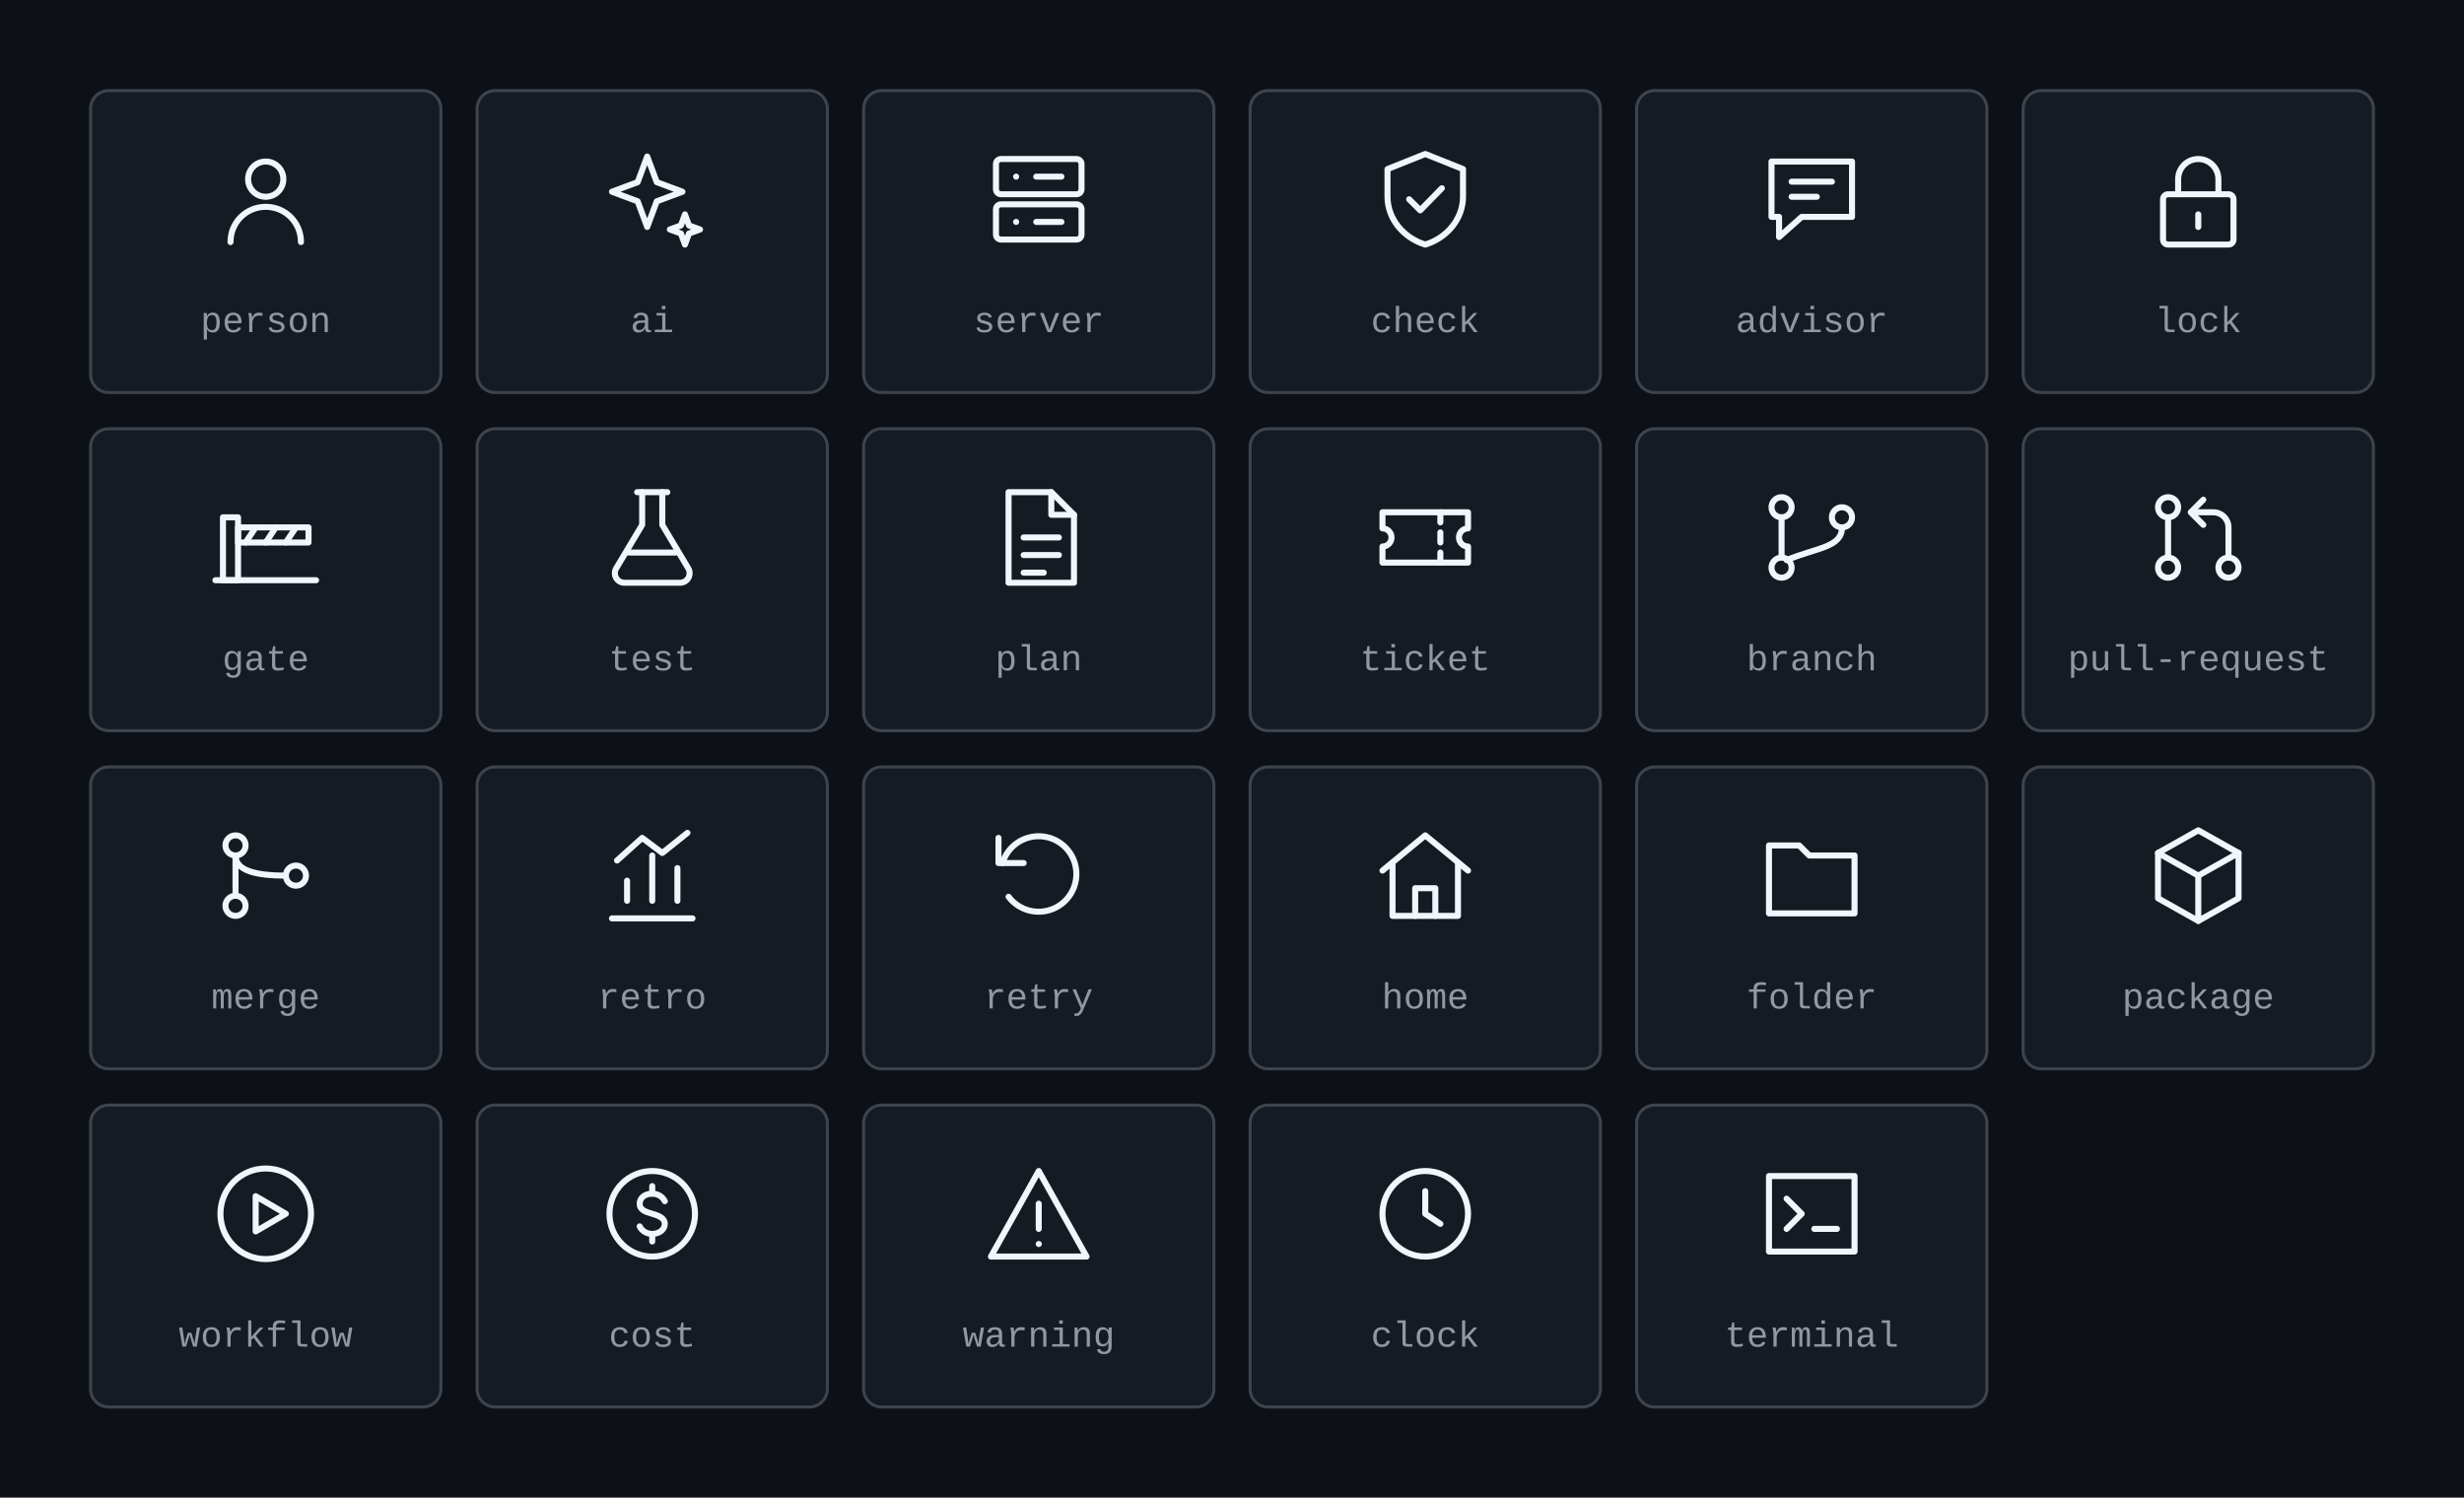
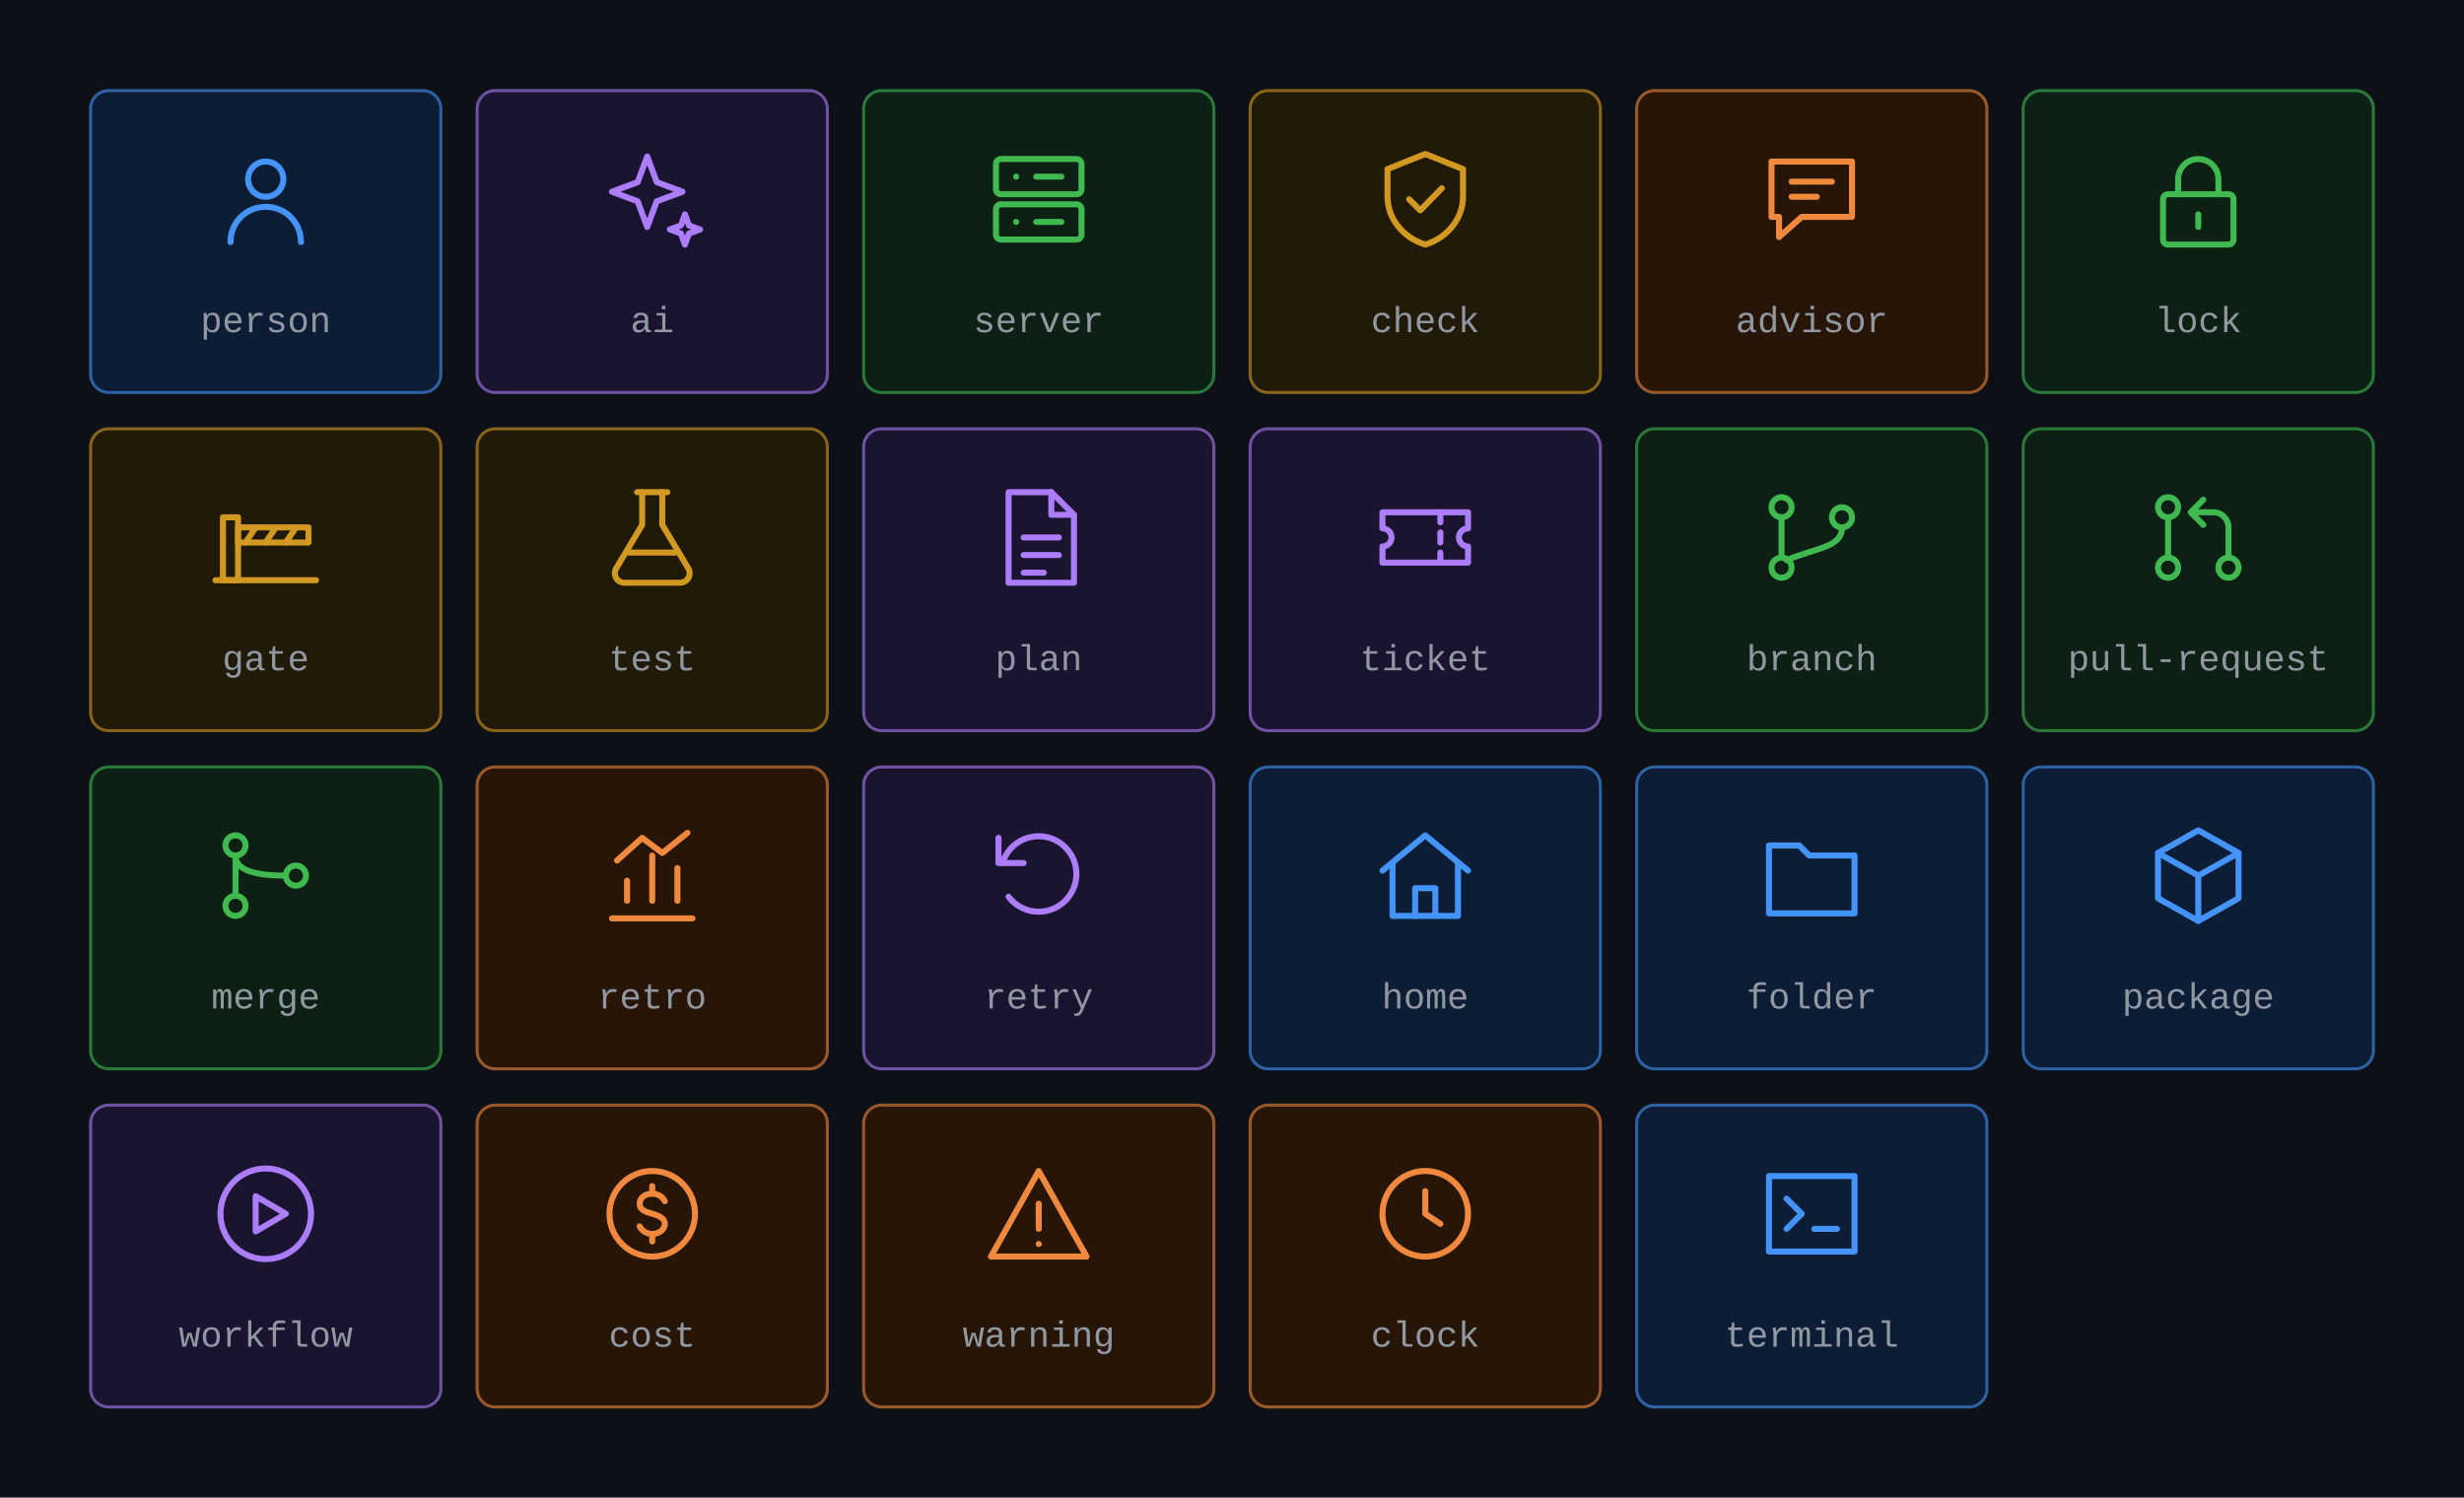
<svg xmlns="http://www.w3.org/2000/svg" viewBox="0 0 816 496" width="816" height="496" role="img" aria-labelledby="title desc" font-family="ui-monospace, SFMono-Regular, 'JetBrains Mono', 'Cascadia Mono', Menlo, Consolas, 'Liberation Mono', monospace">
  <rect width="816" height="496" fill="#0d1117" />
-   <rect x="30" y="30" width="116" height="100" rx="6" fill="#151b23" stroke="#3d444d" />
-   <g transform="translate(68.0,46.0) scale(1.6667)" fill="none" stroke="#f0f6fc" stroke-width="1.20" stroke-linecap="round" stroke-linejoin="round">
+   <rect x="30" y="30" width="116" height="100" rx="6" fill="#0d1d35" stroke="#4493f8" stroke-opacity="0.6" />
+   <g transform="translate(68.0,46.0) scale(1.6667)" fill="none" stroke="#4493f8" stroke-width="1.20" stroke-linecap="round" stroke-linejoin="round">
    <path d="M12 4.5a3.5 3.5 0 1 0 0 7a3.5 3.5 0 1 0 0-7z" />
    <path d="M5 20.5c0-3.9 3.1-7 7-7s7 3.1 7 7" />
  </g>
  <text x="88.0" y="110" text-anchor="middle" font-size="12" fill="#9198a1">person</text>
-   <rect x="158" y="30" width="116" height="100" rx="6" fill="#151b23" stroke="#3d444d" />
-   <g transform="translate(196.0,46.0) scale(1.6667)" fill="none" stroke="#f0f6fc" stroke-width="1.20" stroke-linecap="round" stroke-linejoin="round">
+   <rect x="158" y="30" width="116" height="100" rx="6" fill="#1b1430" stroke="#ab7df8" stroke-opacity="0.6" />
+   <g transform="translate(196.0,46.0) scale(1.6667)" fill="none" stroke="#ab7df8" stroke-width="1.20" stroke-linecap="round" stroke-linejoin="round">
    <path d="M11 3.5l1.9 5.1L18 10.5l-5.1 1.9L11 17.5l-1.9-5.1L4 10.5l5.1-1.9z" />
    <path d="M18.5 15l.8 2.2l2.2.8l-2.2.8l-.8 2.2l-.8-2.2l-2.2-.8l2.2-.8z" />
  </g>
  <text x="216.0" y="110" text-anchor="middle" font-size="12" fill="#9198a1">ai</text>
-   <rect x="286" y="30" width="116" height="100" rx="6" fill="#151b23" stroke="#3d444d" />
-   <g transform="translate(324.0,46.0) scale(1.6667)" fill="none" stroke="#f0f6fc" stroke-width="1.20" stroke-linecap="round" stroke-linejoin="round">
+   <rect x="286" y="30" width="116" height="100" rx="6" fill="#0c2114" stroke="#3fb950" stroke-opacity="0.6" />
+   <g transform="translate(324.0,46.0) scale(1.6667)" fill="none" stroke="#3fb950" stroke-width="1.20" stroke-linecap="round" stroke-linejoin="round">
    <path d="M4.5 4h15a1 1 0 0 1 1 1v5a1 1 0 0 1-1 1h-15a1 1 0 0 1-1-1V5a1 1 0 0 1 1-1z" />
    <path d="M4.5 13h15a1 1 0 0 1 1 1v5a1 1 0 0 1-1 1h-15a1 1 0 0 1-1-1v-5a1 1 0 0 1 1-1z" />
    <path d="M7.5 7.5h.01M7.5 16.5h.01M11.5 7.5h5M11.5 16.5h5" />
  </g>
  <text x="344.0" y="110" text-anchor="middle" font-size="12" fill="#9198a1">server</text>
-   <rect x="414" y="30" width="116" height="100" rx="6" fill="#151b23" stroke="#3d444d" />
-   <g transform="translate(452.0,46.0) scale(1.6667)" fill="none" stroke="#f0f6fc" stroke-width="1.20" stroke-linecap="round" stroke-linejoin="round">
+   <rect x="414" y="30" width="116" height="100" rx="6" fill="#221a08" stroke="#d29922" stroke-opacity="0.6" />
+   <g transform="translate(452.0,46.0) scale(1.6667)" fill="none" stroke="#d29922" stroke-width="1.20" stroke-linecap="round" stroke-linejoin="round">
    <path d="M12 3l7.5 3v5.5c0 4.4-3.2 8.2-7.5 9.5c-4.3-1.3-7.5-5.1-7.5-9.5V6z" />
    <path d="M8.8 12l2.2 2.2l4.3-4.4" />
  </g>
  <text x="472.0" y="110" text-anchor="middle" font-size="12" fill="#9198a1">check</text>
-   <rect x="542" y="30" width="116" height="100" rx="6" fill="#151b23" stroke="#3d444d" />
-   <g transform="translate(580.0,46.0) scale(1.6667)" fill="none" stroke="#f0f6fc" stroke-width="1.20" stroke-linecap="round" stroke-linejoin="round">
+   <rect x="542" y="30" width="116" height="100" rx="6" fill="#271608" stroke="#f0883e" stroke-opacity="0.6" />
+   <g transform="translate(580.0,46.0) scale(1.6667)" fill="none" stroke="#f0883e" stroke-width="1.20" stroke-linecap="round" stroke-linejoin="round">
    <path d="M4 4.5h16v11H10l-4.5 4v-4H4z" />
    <path d="M8 8.5h8M8 11.5h5" />
  </g>
  <text x="600.0" y="110" text-anchor="middle" font-size="12" fill="#9198a1">advisor</text>
-   <rect x="670" y="30" width="116" height="100" rx="6" fill="#151b23" stroke="#3d444d" />
-   <g transform="translate(708.0,46.0) scale(1.6667)" fill="none" stroke="#f0f6fc" stroke-width="1.20" stroke-linecap="round" stroke-linejoin="round">
+   <rect x="670" y="30" width="116" height="100" rx="6" fill="#0c2114" stroke="#3fb950" stroke-opacity="0.6" />
+   <g transform="translate(708.0,46.0) scale(1.6667)" fill="none" stroke="#3fb950" stroke-width="1.20" stroke-linecap="round" stroke-linejoin="round">
    <path d="M6 11h12a1 1 0 0 1 1 1v8a1 1 0 0 1-1 1H6a1 1 0 0 1-1-1v-8a1 1 0 0 1 1-1z" />
    <path d="M8 11V8a4 4 0 0 1 8 0v3" />
    <path d="M12 15v2.5" />
  </g>
  <text x="728.0" y="110" text-anchor="middle" font-size="12" fill="#9198a1">lock</text>
-   <rect x="30" y="142" width="116" height="100" rx="6" fill="#151b23" stroke="#3d444d" />
-   <g transform="translate(68.0,158.0) scale(1.6667)" fill="none" stroke="#f0f6fc" stroke-width="1.20" stroke-linecap="round" stroke-linejoin="round">
+   <rect x="30" y="142" width="116" height="100" rx="6" fill="#221a08" stroke="#d29922" stroke-opacity="0.6" />
+   <g transform="translate(68.0,158.0) scale(1.6667)" fill="none" stroke="#d29922" stroke-width="1.20" stroke-linecap="round" stroke-linejoin="round">
    <path d="M3.5 8h3v12.5h-3z" />
    <path d="M6.5 10h14v3h-14z" />
    <path d="M10 10l-2 3M14 10l-2 3M18 10l-2 3" />
    <path d="M2 20.5h20" />
  </g>
  <text x="88.0" y="222" text-anchor="middle" font-size="12" fill="#9198a1">gate</text>
-   <rect x="158" y="142" width="116" height="100" rx="6" fill="#151b23" stroke="#3d444d" />
-   <g transform="translate(196.0,158.0) scale(1.6667)" fill="none" stroke="#f0f6fc" stroke-width="1.20" stroke-linecap="round" stroke-linejoin="round">
+   <rect x="158" y="142" width="116" height="100" rx="6" fill="#221a08" stroke="#d29922" stroke-opacity="0.6" />
+   <g transform="translate(196.0,158.0) scale(1.6667)" fill="none" stroke="#d29922" stroke-width="1.20" stroke-linecap="round" stroke-linejoin="round">
    <path d="M9 3h6" />
    <path d="M10 3v6.5l-5.2 8.7A1.9 1.9 0 0 0 6.4 21h11.2a1.9 1.9 0 0 0 1.6-2.8L14 9.5V3" />
    <path d="M7.4 15h9.2" />
  </g>
  <text x="216.0" y="222" text-anchor="middle" font-size="12" fill="#9198a1">test</text>
-   <rect x="286" y="142" width="116" height="100" rx="6" fill="#151b23" stroke="#3d444d" />
-   <g transform="translate(324.0,158.0) scale(1.6667)" fill="none" stroke="#f0f6fc" stroke-width="1.20" stroke-linecap="round" stroke-linejoin="round">
+   <rect x="286" y="142" width="116" height="100" rx="6" fill="#1b1430" stroke="#ab7df8" stroke-opacity="0.6" />
+   <g transform="translate(324.0,158.0) scale(1.6667)" fill="none" stroke="#ab7df8" stroke-width="1.20" stroke-linecap="round" stroke-linejoin="round">
    <path d="M6 3h8.5L19 7.5V21H6z" />
    <path d="M14.5 3v4.5H19" />
    <path d="M9 12h7M9 15.5h7M9 19h4" />
  </g>
  <text x="344.0" y="222" text-anchor="middle" font-size="12" fill="#9198a1">plan</text>
-   <rect x="414" y="142" width="116" height="100" rx="6" fill="#151b23" stroke="#3d444d" />
-   <g transform="translate(452.0,158.0) scale(1.6667)" fill="none" stroke="#f0f6fc" stroke-width="1.20" stroke-linecap="round" stroke-linejoin="round">
+   <rect x="414" y="142" width="116" height="100" rx="6" fill="#1b1430" stroke="#ab7df8" stroke-opacity="0.6" />
+   <g transform="translate(452.0,158.0) scale(1.6667)" fill="none" stroke="#ab7df8" stroke-width="1.20" stroke-linecap="round" stroke-linejoin="round">
    <path d="M3.5 7h17v3.2a1.8 1.8 0 0 0 0 3.6V17h-17v-3.2a1.8 1.8 0 0 0 0-3.6z" />
    <path d="M15 7v2M15 11v2M15 15v2" />
  </g>
  <text x="472.0" y="222" text-anchor="middle" font-size="12" fill="#9198a1">ticket</text>
-   <rect x="542" y="142" width="116" height="100" rx="6" fill="#151b23" stroke="#3d444d" />
-   <g transform="translate(580.0,158.0) scale(1.6667)" fill="none" stroke="#f0f6fc" stroke-width="1.20" stroke-linecap="round" stroke-linejoin="round">
+   <rect x="542" y="142" width="116" height="100" rx="6" fill="#0c2114" stroke="#3fb950" stroke-opacity="0.6" />
+   <g transform="translate(580.0,158.0) scale(1.6667)" fill="none" stroke="#3fb950" stroke-width="1.20" stroke-linecap="round" stroke-linejoin="round">
    <path d="M6 4a2 2 0 1 0 0 4a2 2 0 1 0 0-4z" />
    <path d="M6 16a2 2 0 1 0 0 4a2 2 0 1 0 0-4z" />
    <path d="M18 6a2 2 0 1 0 0 4a2 2 0 1 0 0-4z" />
    <path d="M6 8v8" />
    <path d="M18 10c0 4-5 4-11 6.5" />
  </g>
  <text x="600.0" y="222" text-anchor="middle" font-size="12" fill="#9198a1">branch</text>
-   <rect x="670" y="142" width="116" height="100" rx="6" fill="#151b23" stroke="#3d444d" />
-   <g transform="translate(708.0,158.0) scale(1.6667)" fill="none" stroke="#f0f6fc" stroke-width="1.20" stroke-linecap="round" stroke-linejoin="round">
+   <rect x="670" y="142" width="116" height="100" rx="6" fill="#0c2114" stroke="#3fb950" stroke-opacity="0.6" />
+   <g transform="translate(708.0,158.0) scale(1.6667)" fill="none" stroke="#3fb950" stroke-width="1.20" stroke-linecap="round" stroke-linejoin="round">
    <path d="M6 4a2 2 0 1 0 0 4a2 2 0 1 0 0-4z" />
    <path d="M6 16a2 2 0 1 0 0 4a2 2 0 1 0 0-4z" />
    <path d="M18 16a2 2 0 1 0 0 4a2 2 0 1 0 0-4z" />
    <path d="M6 8v8" />
    <path d="M18 16v-6a3 3 0 0 0-3-3h-4" />
    <path d="M13 4.5L10.5 7L13 9.5" />
  </g>
  <text x="728.0" y="222" text-anchor="middle" font-size="12" fill="#9198a1">pull-request</text>
-   <rect x="30" y="254" width="116" height="100" rx="6" fill="#151b23" stroke="#3d444d" />
-   <g transform="translate(68.0,270.0) scale(1.6667)" fill="none" stroke="#f0f6fc" stroke-width="1.20" stroke-linecap="round" stroke-linejoin="round">
+   <rect x="30" y="254" width="116" height="100" rx="6" fill="#0c2114" stroke="#3fb950" stroke-opacity="0.6" />
+   <g transform="translate(68.0,270.0) scale(1.6667)" fill="none" stroke="#3fb950" stroke-width="1.20" stroke-linecap="round" stroke-linejoin="round">
    <path d="M6 4a2 2 0 1 0 0 4a2 2 0 1 0 0-4z" />
    <path d="M6 16a2 2 0 1 0 0 4a2 2 0 1 0 0-4z" />
    <path d="M18 10a2 2 0 1 0 0 4a2 2 0 1 0 0-4z" />
    <path d="M6 8v8" />
    <path d="M6 8c0 3 4 4 10 4" />
  </g>
  <text x="88.0" y="334" text-anchor="middle" font-size="12" fill="#9198a1">merge</text>
-   <rect x="158" y="254" width="116" height="100" rx="6" fill="#151b23" stroke="#3d444d" />
-   <g transform="translate(196.0,270.0) scale(1.6667)" fill="none" stroke="#f0f6fc" stroke-width="1.20" stroke-linecap="round" stroke-linejoin="round">
+   <rect x="158" y="254" width="116" height="100" rx="6" fill="#271608" stroke="#f0883e" stroke-opacity="0.6" />
+   <g transform="translate(196.0,270.0) scale(1.6667)" fill="none" stroke="#f0883e" stroke-width="1.20" stroke-linecap="round" stroke-linejoin="round">
    <path d="M4 20.5h16" />
    <path d="M7 17v-4M12 17V8M17 17v-6.5" />
    <path d="M5 9l5-4.5l4 3l5-4" />
  </g>
  <text x="216.0" y="334" text-anchor="middle" font-size="12" fill="#9198a1">retro</text>
-   <rect x="286" y="254" width="116" height="100" rx="6" fill="#151b23" stroke="#3d444d" />
-   <g transform="translate(324.0,270.0) scale(1.6667)" fill="none" stroke="#f0f6fc" stroke-width="1.20" stroke-linecap="round" stroke-linejoin="round">
+   <rect x="286" y="254" width="116" height="100" rx="6" fill="#1b1430" stroke="#ab7df8" stroke-opacity="0.6" />
+   <g transform="translate(324.0,270.0) scale(1.6667)" fill="none" stroke="#ab7df8" stroke-width="1.20" stroke-linecap="round" stroke-linejoin="round">
    <path d="M4 4.5v5h5" />
    <path d="M4.8 9.5A7.5 7.5 0 1 1 6 16.2" />
  </g>
  <text x="344.0" y="334" text-anchor="middle" font-size="12" fill="#9198a1">retry</text>
-   <rect x="414" y="254" width="116" height="100" rx="6" fill="#151b23" stroke="#3d444d" />
-   <g transform="translate(452.0,270.0) scale(1.6667)" fill="none" stroke="#f0f6fc" stroke-width="1.20" stroke-linecap="round" stroke-linejoin="round">
+   <rect x="414" y="254" width="116" height="100" rx="6" fill="#0d1d35" stroke="#4493f8" stroke-opacity="0.6" />
+   <g transform="translate(452.0,270.0) scale(1.6667)" fill="none" stroke="#4493f8" stroke-width="1.20" stroke-linecap="round" stroke-linejoin="round">
    <path d="M3.5 11L12 4l8.5 7" />
    <path d="M5.5 9.5V20h13V9.5" />
    <path d="M10 20v-5.5h4V20" />
  </g>
  <text x="472.0" y="334" text-anchor="middle" font-size="12" fill="#9198a1">home</text>
-   <rect x="542" y="254" width="116" height="100" rx="6" fill="#151b23" stroke="#3d444d" />
-   <g transform="translate(580.0,270.0) scale(1.6667)" fill="none" stroke="#f0f6fc" stroke-width="1.20" stroke-linecap="round" stroke-linejoin="round">
+   <rect x="542" y="254" width="116" height="100" rx="6" fill="#0d1d35" stroke="#4493f8" stroke-opacity="0.6" />
+   <g transform="translate(580.0,270.0) scale(1.6667)" fill="none" stroke="#4493f8" stroke-width="1.20" stroke-linecap="round" stroke-linejoin="round">
    <path d="M3.5 6h6l2 2h9v11.5h-17z" />
  </g>
  <text x="600.0" y="334" text-anchor="middle" font-size="12" fill="#9198a1">folder</text>
-   <rect x="670" y="254" width="116" height="100" rx="6" fill="#151b23" stroke="#3d444d" />
-   <g transform="translate(708.0,270.0) scale(1.6667)" fill="none" stroke="#f0f6fc" stroke-width="1.20" stroke-linecap="round" stroke-linejoin="round">
+   <rect x="670" y="254" width="116" height="100" rx="6" fill="#0d1d35" stroke="#4493f8" stroke-opacity="0.6" />
+   <g transform="translate(708.0,270.0) scale(1.6667)" fill="none" stroke="#4493f8" stroke-width="1.20" stroke-linecap="round" stroke-linejoin="round">
    <path d="M12 3l8 4.5v9L12 21l-8-4.5v-9z" />
    <path d="M4 7.5l8 4.5l8-4.5" />
    <path d="M12 12v9" />
  </g>
  <text x="728.0" y="334" text-anchor="middle" font-size="12" fill="#9198a1">package</text>
-   <rect x="30" y="366" width="116" height="100" rx="6" fill="#151b23" stroke="#3d444d" />
-   <g transform="translate(68.0,382.0) scale(1.6667)" fill="none" stroke="#f0f6fc" stroke-width="1.20" stroke-linecap="round" stroke-linejoin="round">
+   <rect x="30" y="366" width="116" height="100" rx="6" fill="#1b1430" stroke="#ab7df8" stroke-opacity="0.6" />
+   <g transform="translate(68.0,382.0) scale(1.6667)" fill="none" stroke="#ab7df8" stroke-width="1.20" stroke-linecap="round" stroke-linejoin="round">
    <path d="M12 3a9 9 0 1 0 0 18a9 9 0 1 0 0-18z" />
    <path d="M10 8.5v7l6-3.5z" />
  </g>
  <text x="88.0" y="446" text-anchor="middle" font-size="12" fill="#9198a1">workflow</text>
-   <rect x="158" y="366" width="116" height="100" rx="6" fill="#151b23" stroke="#3d444d" />
-   <g transform="translate(196.0,382.0) scale(1.6667)" fill="none" stroke="#f0f6fc" stroke-width="1.20" stroke-linecap="round" stroke-linejoin="round">
+   <rect x="158" y="366" width="116" height="100" rx="6" fill="#271608" stroke="#f0883e" stroke-opacity="0.6" />
+   <g transform="translate(196.0,382.0) scale(1.6667)" fill="none" stroke="#f0883e" stroke-width="1.20" stroke-linecap="round" stroke-linejoin="round">
    <path d="M12 3.5a8.5 8.5 0 1 0 0 17a8.5 8.5 0 1 0 0-17z" />
    <path d="M14.5 9.5c-.5-1-1.5-1.5-2.5-1.5c-1.4 0-2.5.8-2.5 2s1.1 1.6 2.5 2s2.5.9 2.5 2s-1.1 2-2.5 2c-1 0-2-.5-2.5-1.5" />
    <path d="M12 6.5V8M12 16v1.5" />
  </g>
  <text x="216.0" y="446" text-anchor="middle" font-size="12" fill="#9198a1">cost</text>
-   <rect x="286" y="366" width="116" height="100" rx="6" fill="#151b23" stroke="#3d444d" />
-   <g transform="translate(324.0,382.0) scale(1.6667)" fill="none" stroke="#f0f6fc" stroke-width="1.20" stroke-linecap="round" stroke-linejoin="round">
+   <rect x="286" y="366" width="116" height="100" rx="6" fill="#271608" stroke="#f0883e" stroke-opacity="0.6" />
+   <g transform="translate(324.0,382.0) scale(1.6667)" fill="none" stroke="#f0883e" stroke-width="1.20" stroke-linecap="round" stroke-linejoin="round">
    <path d="M12 3.5l9.5 17h-19z" />
    <path d="M12 10v5" />
    <path d="M12 18h.01" />
  </g>
  <text x="344.0" y="446" text-anchor="middle" font-size="12" fill="#9198a1">warning</text>
-   <rect x="414" y="366" width="116" height="100" rx="6" fill="#151b23" stroke="#3d444d" />
-   <g transform="translate(452.0,382.0) scale(1.6667)" fill="none" stroke="#f0f6fc" stroke-width="1.20" stroke-linecap="round" stroke-linejoin="round">
+   <rect x="414" y="366" width="116" height="100" rx="6" fill="#271608" stroke="#f0883e" stroke-opacity="0.6" />
+   <g transform="translate(452.0,382.0) scale(1.6667)" fill="none" stroke="#f0883e" stroke-width="1.20" stroke-linecap="round" stroke-linejoin="round">
    <path d="M12 3.5a8.5 8.5 0 1 0 0 17a8.5 8.5 0 1 0 0-17z" />
    <path d="M12 7.5V12l3 2" />
  </g>
  <text x="472.0" y="446" text-anchor="middle" font-size="12" fill="#9198a1">clock</text>
-   <rect x="542" y="366" width="116" height="100" rx="6" fill="#151b23" stroke="#3d444d" />
-   <g transform="translate(580.0,382.0) scale(1.6667)" fill="none" stroke="#f0f6fc" stroke-width="1.20" stroke-linecap="round" stroke-linejoin="round">
+   <rect x="542" y="366" width="116" height="100" rx="6" fill="#0d1d35" stroke="#4493f8" stroke-opacity="0.6" />
+   <g transform="translate(580.0,382.0) scale(1.6667)" fill="none" stroke="#4493f8" stroke-width="1.20" stroke-linecap="round" stroke-linejoin="round">
    <path d="M3.5 4.5h17v15h-17z" />
    <path d="M7 9l3 3l-3 3" />
    <path d="M12.5 15H17" />
  </g>
  <text x="600.0" y="446" text-anchor="middle" font-size="12" fill="#9198a1">terminal</text>
</svg>
